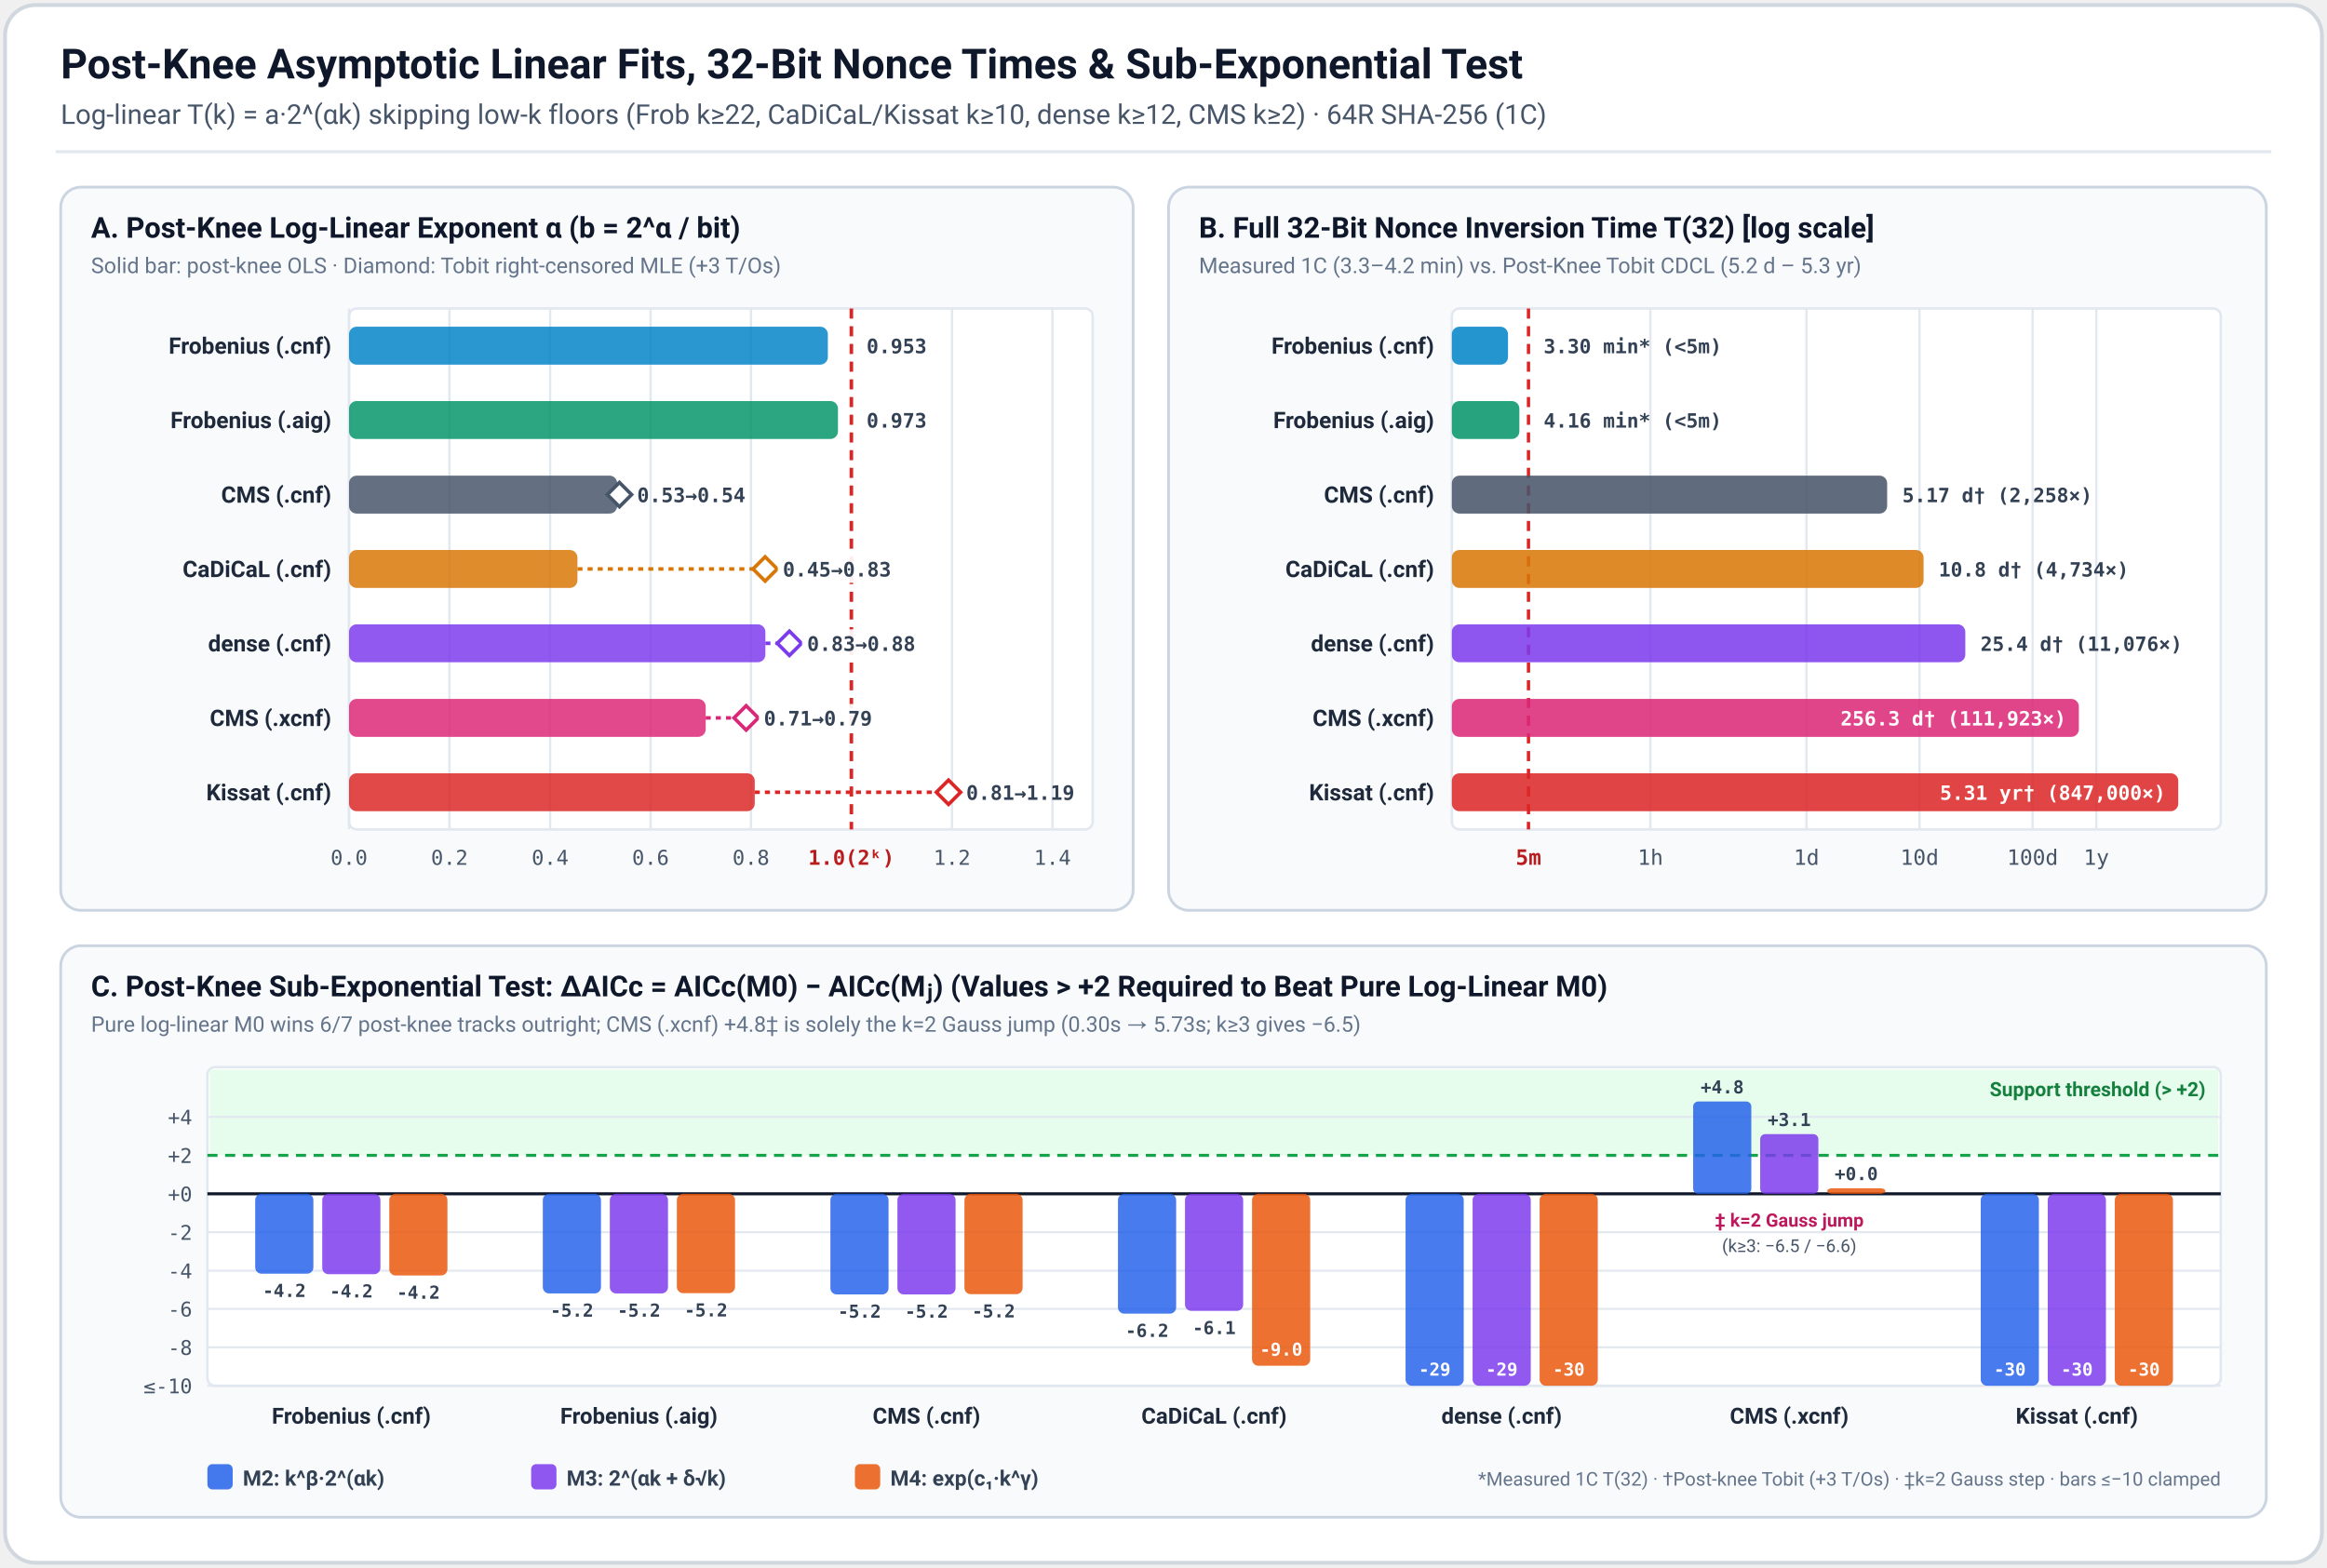
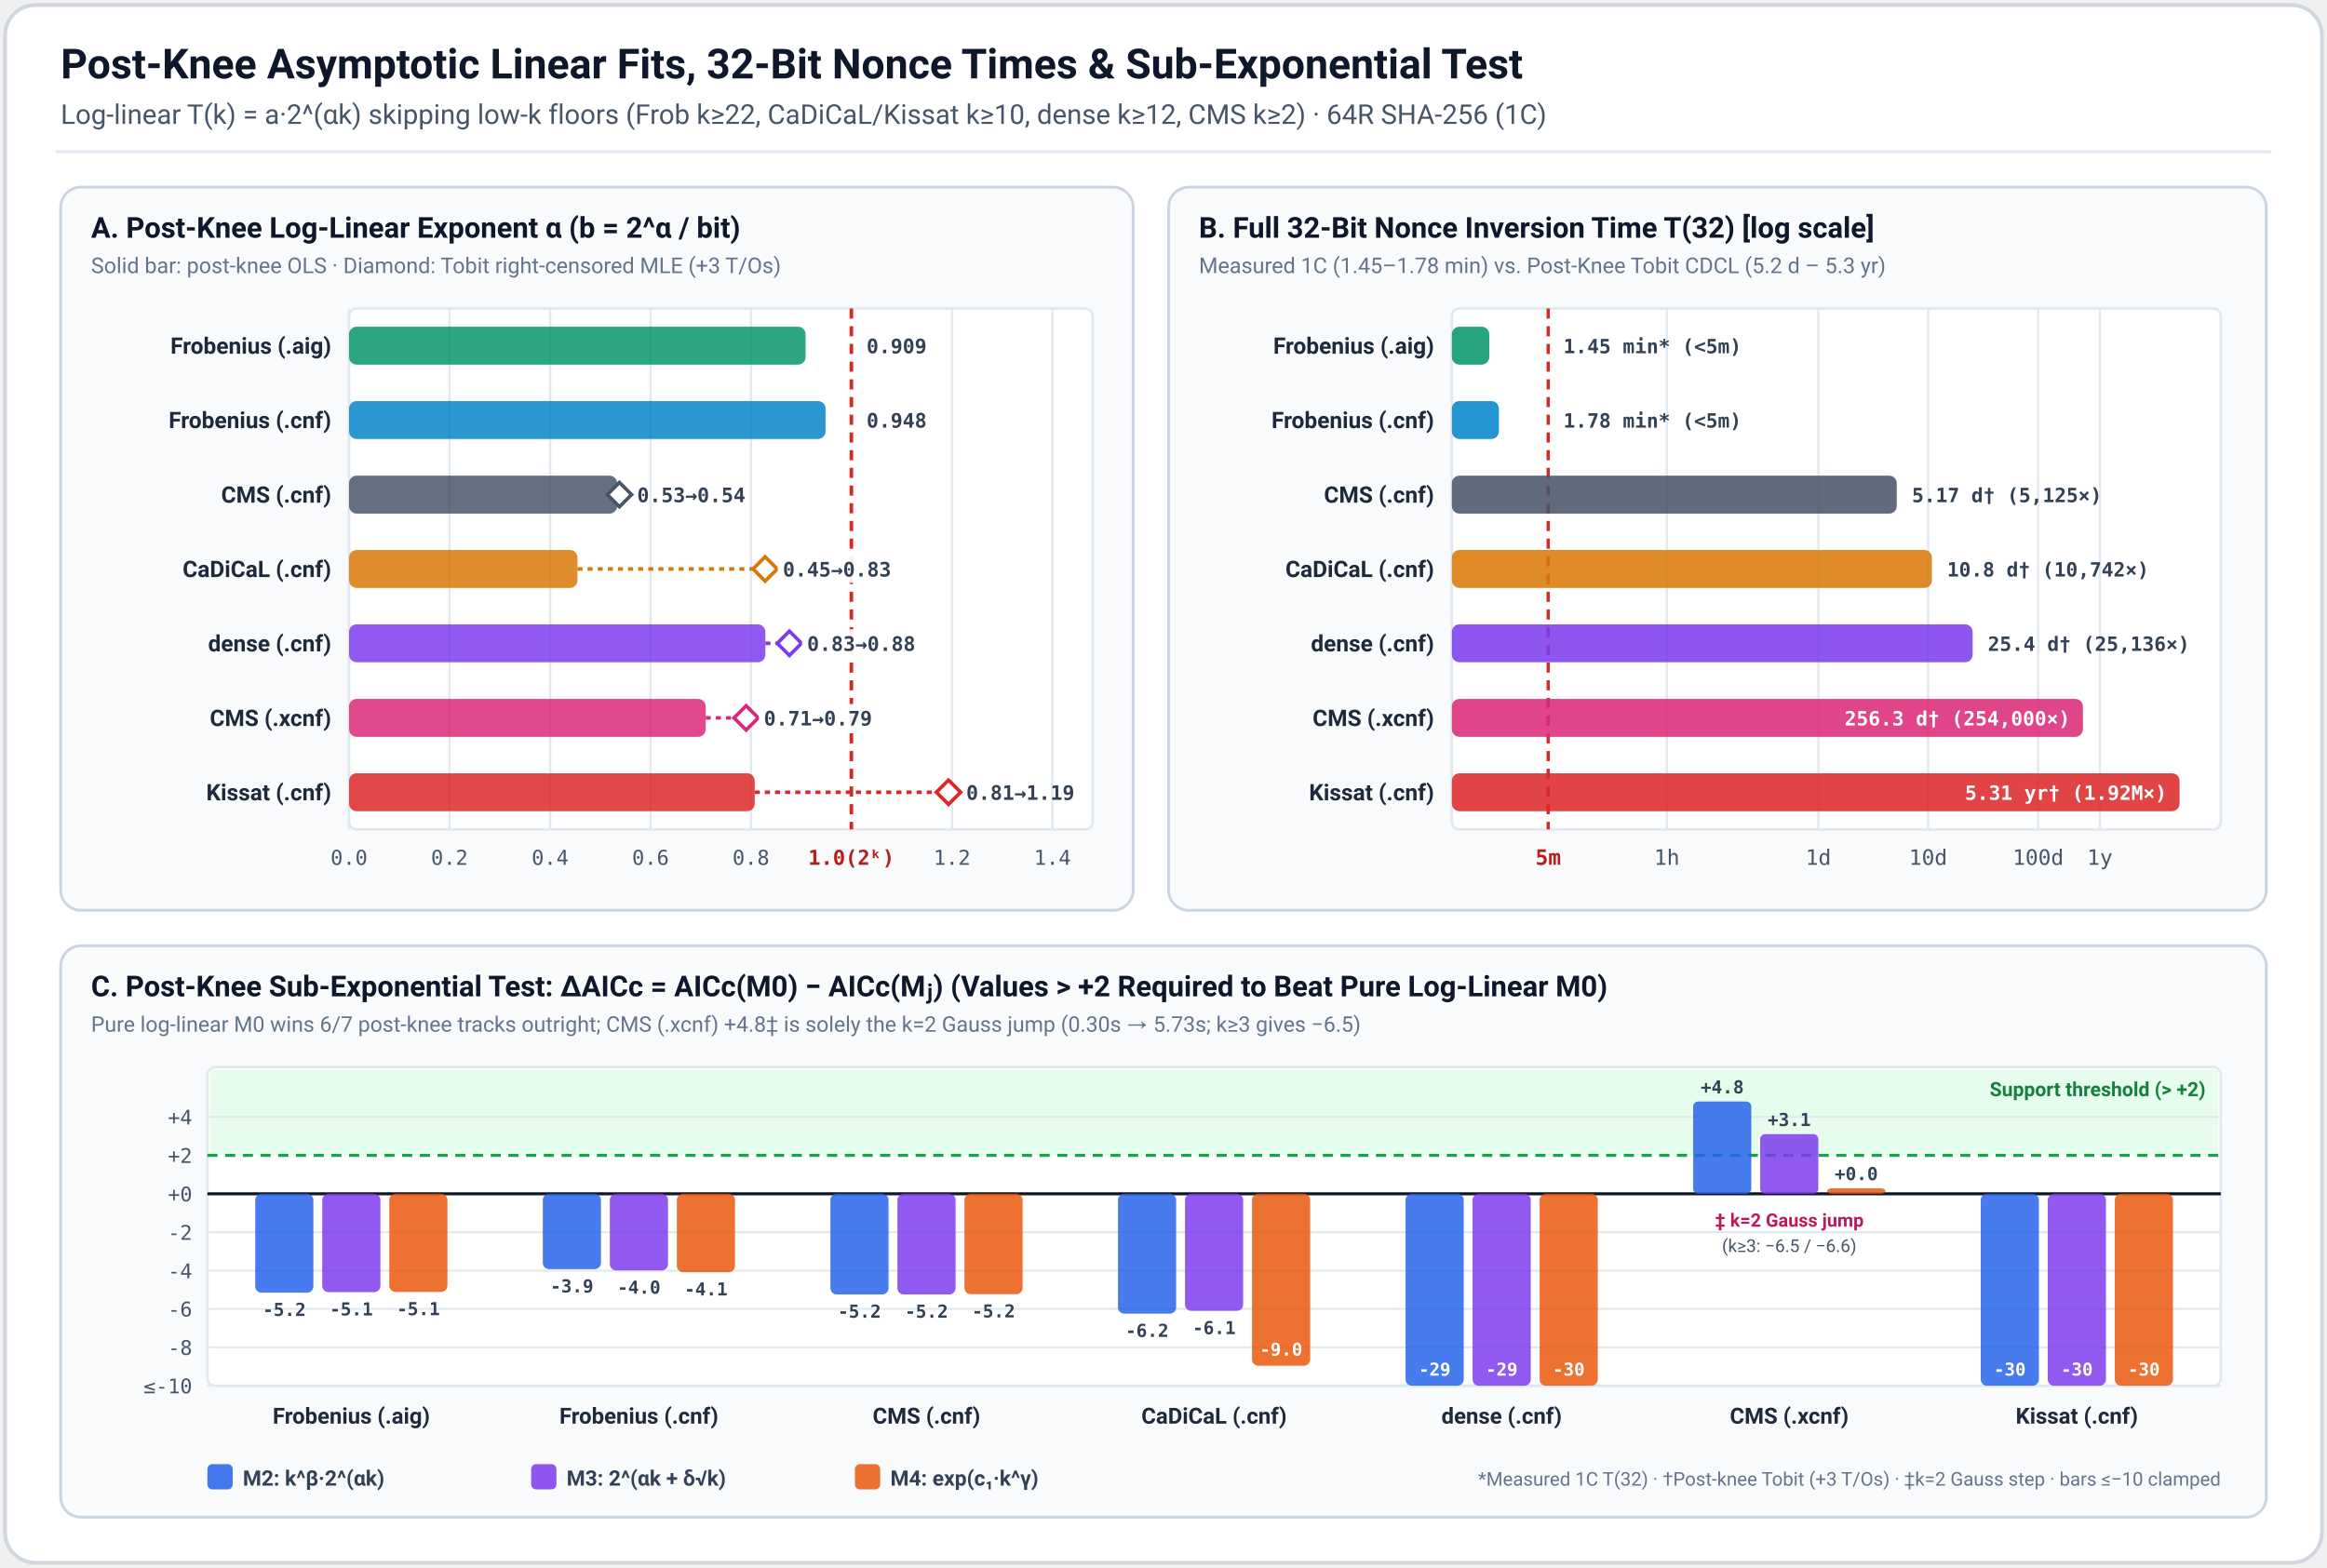
<svg xmlns="http://www.w3.org/2000/svg" viewBox="0 0 920 620" width="920" height="620" role="img" aria-label="Growth-curve analysis: doubling exponents, 32-bit nonce inversion times, and AICc model selection across 7 SAT tracks">
  <rect x="2" y="2" width="916" height="616" rx="12" fill="#ffffff" stroke="#d0d7de" stroke-width="1.5" />
  <g font-family="system-ui, -apple-system, 'Segoe UI', Roboto, Helvetica, Arial, sans-serif">
    <text x="24" y="31" font-size="16.4" font-weight="700" fill="#0f172a">Post-Knee Asymptotic Linear Fits, 32-Bit Nonce Times &amp; Sub-Exponential Test</text>
    <text x="24" y="49" font-size="10.8" fill="#475569">Log-linear T(k) = a·2^(αk) skipping low-k floors (Frob k≥22, CaDiCaL/Kissat k≥10, dense k≥12, CMS k≥2) · 64R SHA-256 (1C)</text>
    <line x1="22" y1="60" x2="898" y2="60" stroke="#e2e8f0" stroke-width="1.2" />
    <rect x="24" y="74" width="424" height="286" rx="8" fill="#f8fafc" stroke="#cbd5e1" stroke-width="1.1" />
    <text x="36" y="94" font-size="11.4" font-weight="700" fill="#0f172a">A. Post-Knee Log-Linear Exponent α  (b = 2^α / bit)</text>
    <text x="36" y="108" font-size="8.6" fill="#64748b">Solid bar: post-knee OLS · Diamond: Tobit right-censored MLE (+3 T/Os)</text>
    <rect x="138" y="122" width="294" height="206" rx="3" fill="#ffffff" stroke="#e2e8f0" stroke-width="1" />
    <line x1="138.0" y1="122" x2="138.0" y2="328" stroke="#e2e8f0" stroke-width="0.9" />
    <text x="138.0" y="342" text-anchor="middle" font-family="ui-monospace, SFMono-Regular, Menlo, Consolas, monospace" font-size="8.1" font-weight="400" fill="#475569">0.0</text>
    <line x1="177.7" y1="122" x2="177.7" y2="328" stroke="#e2e8f0" stroke-width="0.9" />
    <text x="177.7" y="342" text-anchor="middle" font-family="ui-monospace, SFMono-Regular, Menlo, Consolas, monospace" font-size="8.1" font-weight="400" fill="#475569">0.2</text>
    <line x1="217.5" y1="122" x2="217.5" y2="328" stroke="#e2e8f0" stroke-width="0.9" />
    <text x="217.5" y="342" text-anchor="middle" font-family="ui-monospace, SFMono-Regular, Menlo, Consolas, monospace" font-size="8.1" font-weight="400" fill="#475569">0.4</text>
    <line x1="257.2" y1="122" x2="257.2" y2="328" stroke="#e2e8f0" stroke-width="0.9" />
    <text x="257.2" y="342" text-anchor="middle" font-family="ui-monospace, SFMono-Regular, Menlo, Consolas, monospace" font-size="8.1" font-weight="400" fill="#475569">0.6</text>
    <line x1="296.9" y1="122" x2="296.9" y2="328" stroke="#e2e8f0" stroke-width="0.9" />
    <text x="296.9" y="342" text-anchor="middle" font-family="ui-monospace, SFMono-Regular, Menlo, Consolas, monospace" font-size="8.1" font-weight="400" fill="#475569">0.8</text>
    <line x1="336.6" y1="122" x2="336.6" y2="328" stroke="#dc2626" stroke-width="1.4" stroke-dasharray="4,3" />
    <text x="336.6" y="342" text-anchor="middle" font-family="ui-monospace, SFMono-Regular, Menlo, Consolas, monospace" font-size="8.1" font-weight="700" fill="#b91c1c">1.0(2ᵏ)</text>
    <line x1="376.4" y1="122" x2="376.4" y2="328" stroke="#e2e8f0" stroke-width="0.9" />
    <text x="376.4" y="342" text-anchor="middle" font-family="ui-monospace, SFMono-Regular, Menlo, Consolas, monospace" font-size="8.1" font-weight="400" fill="#475569">1.2</text>
    <line x1="416.1" y1="122" x2="416.1" y2="328" stroke="#e2e8f0" stroke-width="0.9" />
    <text x="416.1" y="342" text-anchor="middle" font-family="ui-monospace, SFMono-Regular, Menlo, Consolas, monospace" font-size="8.1" font-weight="400" fill="#475569">1.4</text>
-     <text x="131" y="139.9" text-anchor="end" font-size="9.0" font-weight="600" fill="#1e293b">Frobenius (.cnf)</text>
-     <rect x="138" y="129.2" width="189.3" height="15" rx="3" fill="#0284c7" opacity="0.84" />
-     <text x="342.6" y="139.7" font-family="ui-monospace, SFMono-Regular, Menlo, Consolas, monospace" font-size="7.9" font-weight="700" fill="#334155">0.953</text>
-     <text x="131" y="169.3" text-anchor="end" font-size="9.0" font-weight="600" fill="#1e293b">Frobenius (.aig)</text>
-     <rect x="138" y="158.6" width="193.3" height="15" rx="3" fill="#059669" opacity="0.84" />
-     <text x="342.6" y="169.1" font-family="ui-monospace, SFMono-Regular, Menlo, Consolas, monospace" font-size="7.9" font-weight="700" fill="#334155">0.973</text>
+     <text x="131" y="139.9" text-anchor="end" font-size="9.0" font-weight="600" fill="#1e293b">Frobenius (.aig)</text>
+     <rect x="138" y="129.2" width="180.5" height="15" rx="3" fill="#059669" opacity="0.84" />
+     <text x="342.6" y="139.7" font-family="ui-monospace, SFMono-Regular, Menlo, Consolas, monospace" font-size="7.9" font-weight="700" fill="#334155">0.909</text>
+     <text x="131" y="169.3" text-anchor="end" font-size="9.0" font-weight="600" fill="#1e293b">Frobenius (.cnf)</text>
+     <rect x="138" y="158.6" width="188.4" height="15" rx="3" fill="#0284c7" opacity="0.84" />
+     <text x="342.6" y="169.1" font-family="ui-monospace, SFMono-Regular, Menlo, Consolas, monospace" font-size="7.9" font-weight="700" fill="#334155">0.948</text>
    <text x="131" y="198.8" text-anchor="end" font-size="9.0" font-weight="600" fill="#1e293b">CMS (.cnf)</text>
    <rect x="138" y="188.1" width="106.0" height="15" rx="3" fill="#475569" opacity="0.84" />
    <polygon points="244.9,190.8 249.7,195.6 244.9,200.4 240.1,195.6" fill="#ffffff" stroke="#475569" stroke-width="1.4" />
    <text x="251.9" y="198.6" font-family="ui-monospace, SFMono-Regular, Menlo, Consolas, monospace" font-size="7.9" font-weight="700" fill="#334155">0.53→0.54</text>
    <text x="131" y="228.2" text-anchor="end" font-size="9.0" font-weight="600" fill="#1e293b">CaDiCaL (.cnf)</text>
    <rect x="138" y="217.5" width="90.3" height="15" rx="3" fill="#d97706" opacity="0.84" />
    <line x1="228.3" y1="225.0" x2="302.5" y2="225.0" stroke="#d97706" stroke-width="1.4" stroke-dasharray="2,2" />
    <polygon points="302.5,220.2 307.3,225.0 302.5,229.8 297.7,225.0" fill="#ffffff" stroke="#d97706" stroke-width="1.4" />
    <rect x="307.5" y="219.5" width="47.2" height="11.0" rx="2" fill="#ffffff" opacity="0.92" />
    <text x="309.5" y="228.0" font-family="ui-monospace, SFMono-Regular, Menlo, Consolas, monospace" font-size="7.9" font-weight="700" fill="#334155">0.45→0.83</text>
    <text x="131" y="257.6" text-anchor="end" font-size="9.0" font-weight="600" fill="#1e293b">dense (.cnf)</text>
    <rect x="138" y="246.9" width="164.6" height="15" rx="3" fill="#7c3aed" opacity="0.84" />
    <line x1="302.6" y1="254.4" x2="312.1" y2="254.4" stroke="#7c3aed" stroke-width="1.4" stroke-dasharray="2,2" />
    <polygon points="312.1,249.6 316.9,254.4 312.1,259.2 307.3,254.4" fill="#ffffff" stroke="#7c3aed" stroke-width="1.4" />
    <rect x="317.1" y="248.9" width="47.2" height="11.0" rx="2" fill="#ffffff" opacity="0.92" />
    <text x="319.1" y="257.4" font-family="ui-monospace, SFMono-Regular, Menlo, Consolas, monospace" font-size="7.9" font-weight="700" fill="#334155">0.83→0.88</text>
    <text x="131" y="287.1" text-anchor="end" font-size="9.0" font-weight="600" fill="#1e293b">CMS (.xcnf)</text>
    <rect x="138" y="276.4" width="141.0" height="15" rx="3" fill="#db2777" opacity="0.84" />
    <line x1="279.0" y1="283.9" x2="295.0" y2="283.9" stroke="#db2777" stroke-width="1.4" stroke-dasharray="2,2" />
    <polygon points="295.0,279.1 299.8,283.9 295.0,288.7 290.2,283.9" fill="#ffffff" stroke="#db2777" stroke-width="1.4" />
    <rect x="300.0" y="278.4" width="47.2" height="11.0" rx="2" fill="#ffffff" opacity="0.92" />
    <text x="302.0" y="286.9" font-family="ui-monospace, SFMono-Regular, Menlo, Consolas, monospace" font-size="7.9" font-weight="700" fill="#334155">0.71→0.79</text>
    <text x="131" y="316.5" text-anchor="end" font-size="9.0" font-weight="600" fill="#1e293b">Kissat (.cnf)</text>
    <rect x="138" y="305.8" width="160.4" height="15" rx="3" fill="#dc2626" opacity="0.84" />
    <line x1="298.4" y1="313.3" x2="375.0" y2="313.3" stroke="#dc2626" stroke-width="1.4" stroke-dasharray="2,2" />
    <polygon points="375.0,308.5 379.8,313.3 375.0,318.1 370.2,313.3" fill="#ffffff" stroke="#dc2626" stroke-width="1.4" />
    <text x="382.0" y="316.3" font-family="ui-monospace, SFMono-Regular, Menlo, Consolas, monospace" font-size="7.9" font-weight="700" fill="#334155">0.81→1.19</text>
    <rect x="462" y="74" width="434" height="286" rx="8" fill="#f8fafc" stroke="#cbd5e1" stroke-width="1.1" />
    <text x="474" y="94" font-size="11.4" font-weight="700" fill="#0f172a">B. Full 32-Bit Nonce Inversion Time T(32)  [log scale]</text>
-     <text x="474" y="108" font-size="8.6" fill="#64748b">Measured 1C (3.3–4.2 min) vs. Post-Knee Tobit CDCL (5.2 d – 5.3 yr)</text>
+     <text x="474" y="108" font-size="8.6" fill="#64748b">Measured 1C (1.45–1.78 min) vs. Post-Knee Tobit CDCL (5.2 d – 5.3 yr)</text>
    <rect x="574" y="122" width="304" height="206" rx="3" fill="#ffffff" stroke="#e2e8f0" stroke-width="1" />
-     <line x1="604.3" y1="122" x2="604.3" y2="328" stroke="#dc2626" stroke-width="1.3" stroke-dasharray="4,3" />
-     <text x="604.3" y="342" text-anchor="middle" font-family="ui-monospace, SFMono-Regular, Menlo, Consolas, monospace" font-size="8.4" font-weight="700" fill="#b91c1c">5m</text>
-     <line x1="652.5" y1="122" x2="652.5" y2="328" stroke="#e2e8f0" stroke-width="0.9" />
-     <text x="652.5" y="342" text-anchor="middle" font-family="ui-monospace, SFMono-Regular, Menlo, Consolas, monospace" font-size="8.4" font-weight="400" fill="#475569">1h</text>
-     <line x1="714.2" y1="122" x2="714.2" y2="328" stroke="#e2e8f0" stroke-width="0.9" />
-     <text x="714.2" y="342" text-anchor="middle" font-family="ui-monospace, SFMono-Regular, Menlo, Consolas, monospace" font-size="8.4" font-weight="400" fill="#475569">1d</text>
-     <line x1="758.9" y1="122" x2="758.9" y2="328" stroke="#e2e8f0" stroke-width="0.9" />
-     <text x="758.9" y="342" text-anchor="middle" font-family="ui-monospace, SFMono-Regular, Menlo, Consolas, monospace" font-size="8.4" font-weight="400" fill="#475569">10d</text>
-     <line x1="803.6" y1="122" x2="803.6" y2="328" stroke="#e2e8f0" stroke-width="0.9" />
-     <text x="803.6" y="342" text-anchor="middle" font-family="ui-monospace, SFMono-Regular, Menlo, Consolas, monospace" font-size="8.4" font-weight="400" fill="#475569">100d</text>
-     <line x1="828.8" y1="122" x2="828.8" y2="328" stroke="#e2e8f0" stroke-width="0.9" />
-     <text x="828.8" y="342" text-anchor="middle" font-family="ui-monospace, SFMono-Regular, Menlo, Consolas, monospace" font-size="8.4" font-weight="400" fill="#475569">1y</text>
-     <text x="567" y="139.9" text-anchor="end" font-size="9.0" font-weight="600" fill="#1e293b">Frobenius (.cnf)</text>
-     <rect x="574" y="129.2" width="22.2" height="15" rx="3" fill="#0284c7" opacity="0.86" />
-     <text x="610.3" y="139.7" font-family="ui-monospace, SFMono-Regular, Menlo, Consolas, monospace" font-size="7.8" font-weight="700" fill="#334155">3.30 min* (&lt;5m)</text>
-     <text x="567" y="169.3" text-anchor="end" font-size="9.0" font-weight="600" fill="#1e293b">Frobenius (.aig)</text>
-     <rect x="574" y="158.6" width="26.7" height="15" rx="3" fill="#059669" opacity="0.86" />
-     <text x="610.3" y="169.1" font-family="ui-monospace, SFMono-Regular, Menlo, Consolas, monospace" font-size="7.8" font-weight="700" fill="#334155">4.16 min* (&lt;5m)</text>
+     <line x1="612.1" y1="122" x2="612.1" y2="328" stroke="#dc2626" stroke-width="1.3" stroke-dasharray="4,3" />
+     <text x="612.1" y="342" text-anchor="middle" font-family="ui-monospace, SFMono-Regular, Menlo, Consolas, monospace" font-size="8.4" font-weight="700" fill="#b91c1c">5m</text>
+     <line x1="659.0" y1="122" x2="659.0" y2="328" stroke="#e2e8f0" stroke-width="0.9" />
+     <text x="659.0" y="342" text-anchor="middle" font-family="ui-monospace, SFMono-Regular, Menlo, Consolas, monospace" font-size="8.4" font-weight="400" fill="#475569">1h</text>
+     <line x1="718.9" y1="122" x2="718.9" y2="328" stroke="#e2e8f0" stroke-width="0.9" />
+     <text x="718.9" y="342" text-anchor="middle" font-family="ui-monospace, SFMono-Regular, Menlo, Consolas, monospace" font-size="8.4" font-weight="400" fill="#475569">1d</text>
+     <line x1="762.3" y1="122" x2="762.3" y2="328" stroke="#e2e8f0" stroke-width="0.9" />
+     <text x="762.3" y="342" text-anchor="middle" font-family="ui-monospace, SFMono-Regular, Menlo, Consolas, monospace" font-size="8.4" font-weight="400" fill="#475569">10d</text>
+     <line x1="805.8" y1="122" x2="805.8" y2="328" stroke="#e2e8f0" stroke-width="0.9" />
+     <text x="805.8" y="342" text-anchor="middle" font-family="ui-monospace, SFMono-Regular, Menlo, Consolas, monospace" font-size="8.4" font-weight="400" fill="#475569">100d</text>
+     <line x1="830.2" y1="122" x2="830.2" y2="328" stroke="#e2e8f0" stroke-width="0.9" />
+     <text x="830.2" y="342" text-anchor="middle" font-family="ui-monospace, SFMono-Regular, Menlo, Consolas, monospace" font-size="8.4" font-weight="400" fill="#475569">1y</text>
+     <text x="567" y="139.9" text-anchor="end" font-size="9.0" font-weight="600" fill="#1e293b">Frobenius (.aig)</text>
+     <rect x="574" y="129.2" width="14.8" height="15" rx="3" fill="#059669" opacity="0.86" />
+     <text x="618.1" y="139.7" font-family="ui-monospace, SFMono-Regular, Menlo, Consolas, monospace" font-size="7.8" font-weight="700" fill="#334155">1.45 min* (&lt;5m)</text>
+     <text x="567" y="169.3" text-anchor="end" font-size="9.0" font-weight="600" fill="#1e293b">Frobenius (.cnf)</text>
+     <rect x="574" y="158.6" width="18.6" height="15" rx="3" fill="#0284c7" opacity="0.86" />
+     <text x="618.1" y="169.1" font-family="ui-monospace, SFMono-Regular, Menlo, Consolas, monospace" font-size="7.8" font-weight="700" fill="#334155">1.78 min* (&lt;5m)</text>
    <text x="567" y="198.8" text-anchor="end" font-size="9.0" font-weight="600" fill="#1e293b">CMS (.cnf)</text>
-     <rect x="574" y="188.1" width="172.1" height="15" rx="3" fill="#475569" opacity="0.86" />
-     <text x="752.1" y="198.6" font-family="ui-monospace, SFMono-Regular, Menlo, Consolas, monospace" font-size="7.8" font-weight="700" fill="#334155">5.17 d† (2,258×)</text>
+     <rect x="574" y="188.1" width="175.9" height="15" rx="3" fill="#475569" opacity="0.86" />
+     <text x="755.9" y="198.6" font-family="ui-monospace, SFMono-Regular, Menlo, Consolas, monospace" font-size="7.8" font-weight="700" fill="#334155">5.17 d† (5,125×)</text>
    <text x="567" y="228.2" text-anchor="end" font-size="9.0" font-weight="600" fill="#1e293b">CaDiCaL (.cnf)</text>
-     <rect x="574" y="217.5" width="186.5" height="15" rx="3" fill="#d97706" opacity="0.86" />
-     <text x="766.5" y="228.0" font-family="ui-monospace, SFMono-Regular, Menlo, Consolas, monospace" font-size="7.8" font-weight="700" fill="#334155">10.8 d† (4,734×)</text>
+     <rect x="574" y="217.5" width="189.8" height="15" rx="3" fill="#d97706" opacity="0.86" />
+     <text x="769.8" y="228.0" font-family="ui-monospace, SFMono-Regular, Menlo, Consolas, monospace" font-size="7.8" font-weight="700" fill="#334155">10.8 d† (10,742×)</text>
    <text x="567" y="257.6" text-anchor="end" font-size="9.0" font-weight="600" fill="#1e293b">dense (.cnf)</text>
-     <rect x="574" y="246.9" width="203.0" height="15" rx="3" fill="#7c3aed" opacity="0.86" />
-     <text x="783.0" y="257.4" font-family="ui-monospace, SFMono-Regular, Menlo, Consolas, monospace" font-size="7.8" font-weight="700" fill="#334155">25.4 d† (11,076×)</text>
+     <rect x="574" y="246.9" width="205.9" height="15" rx="3" fill="#7c3aed" opacity="0.86" />
+     <text x="785.9" y="257.4" font-family="ui-monospace, SFMono-Regular, Menlo, Consolas, monospace" font-size="7.8" font-weight="700" fill="#334155">25.4 d† (25,136×)</text>
    <text x="567" y="287.1" text-anchor="end" font-size="9.0" font-weight="600" fill="#1e293b">CMS (.xcnf)</text>
-     <rect x="574" y="276.4" width="247.9" height="15" rx="3" fill="#db2777" opacity="0.86" />
-     <text x="816.9" y="286.9" text-anchor="end" font-family="ui-monospace, SFMono-Regular, Menlo, Consolas, monospace" font-size="7.8" font-weight="700" fill="#ffffff">256.3 d† (111,923×)</text>
+     <rect x="574" y="276.4" width="249.5" height="15" rx="3" fill="#db2777" opacity="0.86" />
+     <text x="818.5" y="286.9" text-anchor="end" font-family="ui-monospace, SFMono-Regular, Menlo, Consolas, monospace" font-size="7.8" font-weight="700" fill="#ffffff">256.3 d† (254,000×)</text>
    <text x="567" y="316.5" text-anchor="end" font-size="9.0" font-weight="600" fill="#1e293b">Kissat (.cnf)</text>
-     <rect x="574" y="305.8" width="287.2" height="15" rx="3" fill="#dc2626" opacity="0.86" />
-     <text x="856.2" y="316.3" text-anchor="end" font-family="ui-monospace, SFMono-Regular, Menlo, Consolas, monospace" font-size="7.8" font-weight="700" fill="#ffffff">5.31 yr† (847,000×)</text>
+     <rect x="574" y="305.8" width="287.7" height="15" rx="3" fill="#dc2626" opacity="0.86" />
+     <text x="856.7" y="316.3" text-anchor="end" font-family="ui-monospace, SFMono-Regular, Menlo, Consolas, monospace" font-size="7.8" font-weight="700" fill="#ffffff">5.31 yr† (1.92M×)</text>
    <rect x="24" y="374" width="872" height="226" rx="8" fill="#f8fafc" stroke="#cbd5e1" stroke-width="1.1" />
    <text x="36" y="394" font-size="11.4" font-weight="700" fill="#0f172a">C. Post-Knee Sub-Exponential Test: ΔAICc = AICc(M0) − AICc(Mⱼ)  (Values &gt; +2 Required to Beat Pure Log-Linear M0)</text>
    <text x="36" y="408" font-size="8.5" fill="#64748b">Pure log-linear M0 wins 6/7 post-knee tracks outright; CMS (.xcnf) +4.8‡ is solely the k=2 Gauss jump (0.30s → 5.73s; k≥3 gives −6.5)</text>
    <rect x="82" y="422" width="796" height="126" rx="3" fill="#ffffff" stroke="#e2e8f0" stroke-width="1" />
    <rect x="83" y="423" width="794" height="33.9" fill="#dcfce7" opacity="0.7" />
    <text x="872" y="433.5" text-anchor="end" font-size="7.8" font-weight="700" fill="#15803d">Support threshold (&gt; +2)</text>
    <line x1="82" y1="441.7" x2="878" y2="441.7" stroke="#e2e8f0" stroke-width="0.8" />
    <text x="76" y="444.7" text-anchor="end" font-family="ui-monospace, SFMono-Regular, Menlo, Consolas, monospace" font-size="8.0" fill="#475569">+4</text>
    <line x1="82" y1="456.9" x2="878" y2="456.9" stroke="#16a34a" stroke-width="1.2" stroke-dasharray="4,3" />
    <text x="76" y="459.9" text-anchor="end" font-family="ui-monospace, SFMono-Regular, Menlo, Consolas, monospace" font-size="8.0" fill="#475569">+2</text>
    <line x1="82" y1="472.1" x2="878" y2="472.1" stroke="#0f172a" stroke-width="1.2" />
    <text x="76" y="475.1" text-anchor="end" font-family="ui-monospace, SFMono-Regular, Menlo, Consolas, monospace" font-size="8.0" fill="#475569">+0</text>
    <line x1="82" y1="487.3" x2="878" y2="487.3" stroke="#e2e8f0" stroke-width="0.8" />
    <text x="76" y="490.3" text-anchor="end" font-family="ui-monospace, SFMono-Regular, Menlo, Consolas, monospace" font-size="8.0" fill="#475569">-2</text>
    <line x1="82" y1="502.5" x2="878" y2="502.5" stroke="#e2e8f0" stroke-width="0.8" />
    <text x="76" y="505.5" text-anchor="end" font-family="ui-monospace, SFMono-Regular, Menlo, Consolas, monospace" font-size="8.0" fill="#475569">-4</text>
    <line x1="82" y1="517.6" x2="878" y2="517.6" stroke="#e2e8f0" stroke-width="0.8" />
    <text x="76" y="520.6" text-anchor="end" font-family="ui-monospace, SFMono-Regular, Menlo, Consolas, monospace" font-size="8.0" fill="#475569">-6</text>
    <line x1="82" y1="532.8" x2="878" y2="532.8" stroke="#e2e8f0" stroke-width="0.8" />
    <text x="76" y="535.8" text-anchor="end" font-family="ui-monospace, SFMono-Regular, Menlo, Consolas, monospace" font-size="8.0" fill="#475569">-8</text>
    <line x1="82" y1="548.0" x2="878" y2="548.0" stroke="#e2e8f0" stroke-width="0.8" />
    <text x="76" y="551.0" text-anchor="end" font-family="ui-monospace, SFMono-Regular, Menlo, Consolas, monospace" font-size="8.0" fill="#475569">≤-10</text>
-     <text x="138.9" y="563" text-anchor="middle" font-size="8.8" font-weight="600" fill="#1e293b">Frobenius (.cnf)</text>
-     <rect x="100.9" y="472.1" width="23.0" height="31.6" rx="2.5" fill="#2563eb" opacity="0.84" />
-     <text x="112.4" y="512.9" text-anchor="middle" font-family="ui-monospace, SFMono-Regular, Menlo, Consolas, monospace" font-size="7.1" font-weight="600" fill="#334155">-4.2</text>
-     <rect x="127.4" y="472.1" width="23.0" height="31.8" rx="2.5" fill="#7c3aed" opacity="0.84" />
-     <text x="138.9" y="513.1" text-anchor="middle" font-family="ui-monospace, SFMono-Regular, Menlo, Consolas, monospace" font-size="7.1" font-weight="600" fill="#334155">-4.2</text>
-     <rect x="153.9" y="472.1" width="23.0" height="32.3" rx="2.5" fill="#ea580c" opacity="0.84" />
-     <text x="165.4" y="513.6" text-anchor="middle" font-family="ui-monospace, SFMono-Regular, Menlo, Consolas, monospace" font-size="7.1" font-weight="600" fill="#334155">-4.2</text>
-     <text x="252.6" y="563" text-anchor="middle" font-size="8.8" font-weight="600" fill="#1e293b">Frobenius (.aig)</text>
-     <rect x="214.6" y="472.1" width="23.0" height="39.4" rx="2.5" fill="#2563eb" opacity="0.84" />
-     <text x="226.1" y="520.7" text-anchor="middle" font-family="ui-monospace, SFMono-Regular, Menlo, Consolas, monospace" font-size="7.1" font-weight="600" fill="#334155">-5.2</text>
-     <rect x="241.1" y="472.1" width="23.0" height="39.4" rx="2.5" fill="#7c3aed" opacity="0.84" />
-     <text x="252.6" y="520.7" text-anchor="middle" font-family="ui-monospace, SFMono-Regular, Menlo, Consolas, monospace" font-size="7.1" font-weight="600" fill="#334155">-5.2</text>
-     <rect x="267.6" y="472.1" width="23.0" height="39.3" rx="2.5" fill="#ea580c" opacity="0.84" />
-     <text x="279.1" y="520.6" text-anchor="middle" font-family="ui-monospace, SFMono-Regular, Menlo, Consolas, monospace" font-size="7.1" font-weight="600" fill="#334155">-5.2</text>
+     <text x="138.9" y="563" text-anchor="middle" font-size="8.8" font-weight="600" fill="#1e293b">Frobenius (.aig)</text>
+     <rect x="100.9" y="472.1" width="23.0" height="39.1" rx="2.5" fill="#2563eb" opacity="0.84" />
+     <text x="112.4" y="520.4" text-anchor="middle" font-family="ui-monospace, SFMono-Regular, Menlo, Consolas, monospace" font-size="7.1" font-weight="600" fill="#334155">-5.2</text>
+     <rect x="127.4" y="472.1" width="23.0" height="38.9" rx="2.5" fill="#7c3aed" opacity="0.84" />
+     <text x="138.9" y="520.2" text-anchor="middle" font-family="ui-monospace, SFMono-Regular, Menlo, Consolas, monospace" font-size="7.1" font-weight="600" fill="#334155">-5.1</text>
+     <rect x="153.9" y="472.1" width="23.0" height="38.8" rx="2.5" fill="#ea580c" opacity="0.84" />
+     <text x="165.4" y="520.1" text-anchor="middle" font-family="ui-monospace, SFMono-Regular, Menlo, Consolas, monospace" font-size="7.1" font-weight="600" fill="#334155">-5.1</text>
+     <text x="252.6" y="563" text-anchor="middle" font-size="8.8" font-weight="600" fill="#1e293b">Frobenius (.cnf)</text>
+     <rect x="214.6" y="472.1" width="23.0" height="29.8" rx="2.5" fill="#2563eb" opacity="0.84" />
+     <text x="226.1" y="511.1" text-anchor="middle" font-family="ui-monospace, SFMono-Regular, Menlo, Consolas, monospace" font-size="7.1" font-weight="600" fill="#334155">-3.9</text>
+     <rect x="241.1" y="472.1" width="23.0" height="30.3" rx="2.5" fill="#7c3aed" opacity="0.84" />
+     <text x="252.6" y="511.6" text-anchor="middle" font-family="ui-monospace, SFMono-Regular, Menlo, Consolas, monospace" font-size="7.1" font-weight="600" fill="#334155">-4.0</text>
+     <rect x="267.6" y="472.1" width="23.0" height="31.0" rx="2.5" fill="#ea580c" opacity="0.84" />
+     <text x="279.1" y="512.3" text-anchor="middle" font-family="ui-monospace, SFMono-Regular, Menlo, Consolas, monospace" font-size="7.1" font-weight="600" fill="#334155">-4.1</text>
    <text x="366.3" y="563" text-anchor="middle" font-size="8.8" font-weight="600" fill="#1e293b">CMS (.cnf)</text>
    <rect x="328.3" y="472.1" width="23.0" height="39.8" rx="2.5" fill="#2563eb" opacity="0.84" />
    <text x="339.8" y="521.1" text-anchor="middle" font-family="ui-monospace, SFMono-Regular, Menlo, Consolas, monospace" font-size="7.1" font-weight="600" fill="#334155">-5.2</text>
    <rect x="354.8" y="472.1" width="23.0" height="39.8" rx="2.5" fill="#7c3aed" opacity="0.84" />
    <text x="366.3" y="521.1" text-anchor="middle" font-family="ui-monospace, SFMono-Regular, Menlo, Consolas, monospace" font-size="7.1" font-weight="600" fill="#334155">-5.2</text>
    <rect x="381.3" y="472.1" width="23.0" height="39.7" rx="2.5" fill="#ea580c" opacity="0.84" />
    <text x="392.8" y="521.0" text-anchor="middle" font-family="ui-monospace, SFMono-Regular, Menlo, Consolas, monospace" font-size="7.1" font-weight="600" fill="#334155">-5.2</text>
    <text x="480.0" y="563" text-anchor="middle" font-size="8.8" font-weight="600" fill="#1e293b">CaDiCaL (.cnf)</text>
    <rect x="442.0" y="472.1" width="23.0" height="47.4" rx="2.5" fill="#2563eb" opacity="0.84" />
    <text x="453.5" y="528.7" text-anchor="middle" font-family="ui-monospace, SFMono-Regular, Menlo, Consolas, monospace" font-size="7.1" font-weight="600" fill="#334155">-6.2</text>
    <rect x="468.5" y="472.1" width="23.0" height="46.3" rx="2.5" fill="#7c3aed" opacity="0.84" />
    <text x="480.0" y="527.6" text-anchor="middle" font-family="ui-monospace, SFMono-Regular, Menlo, Consolas, monospace" font-size="7.1" font-weight="600" fill="#334155">-6.1</text>
    <rect x="495.0" y="472.1" width="23.0" height="68.0" rx="2.5" fill="#ea580c" opacity="0.84" />
    <text x="506.5" y="536.1" text-anchor="middle" font-family="ui-monospace, SFMono-Regular, Menlo, Consolas, monospace" font-size="7.0" font-weight="700" fill="#ffffff">-9.0</text>
    <text x="593.7" y="563" text-anchor="middle" font-size="8.8" font-weight="600" fill="#1e293b">dense (.cnf)</text>
    <rect x="555.7" y="472.1" width="23.0" height="75.9" rx="2.5" fill="#2563eb" opacity="0.84" />
    <text x="567.2" y="544.0" text-anchor="middle" font-family="ui-monospace, SFMono-Regular, Menlo, Consolas, monospace" font-size="7.0" font-weight="700" fill="#ffffff">-29</text>
    <rect x="582.2" y="472.1" width="23.0" height="75.9" rx="2.5" fill="#7c3aed" opacity="0.84" />
    <text x="593.7" y="544.0" text-anchor="middle" font-family="ui-monospace, SFMono-Regular, Menlo, Consolas, monospace" font-size="7.0" font-weight="700" fill="#ffffff">-29</text>
    <rect x="608.7" y="472.1" width="23.0" height="75.9" rx="2.5" fill="#ea580c" opacity="0.84" />
    <text x="620.2" y="544.0" text-anchor="middle" font-family="ui-monospace, SFMono-Regular, Menlo, Consolas, monospace" font-size="7.0" font-weight="700" fill="#ffffff">-30</text>
    <text x="707.4" y="563" text-anchor="middle" font-size="8.8" font-weight="600" fill="#1e293b">CMS (.xcnf)</text>
    <rect x="669.4" y="435.6" width="23.0" height="36.5" rx="2.0" fill="#2563eb" opacity="0.84" />
    <text x="680.9" y="432.4" text-anchor="middle" font-family="ui-monospace, SFMono-Regular, Menlo, Consolas, monospace" font-size="7.1" font-weight="600" fill="#334155">+4.8</text>
    <rect x="695.9" y="448.5" width="23.0" height="23.6" rx="2.0" fill="#7c3aed" opacity="0.84" />
    <text x="707.4" y="445.3" text-anchor="middle" font-family="ui-monospace, SFMono-Regular, Menlo, Consolas, monospace" font-size="7.1" font-weight="600" fill="#334155">+3.1</text>
    <rect x="722.4" y="469.9" width="23.0" height="2.2" rx="2.0" fill="#ea580c" opacity="0.84" />
    <text x="733.9" y="466.7" text-anchor="middle" font-family="ui-monospace, SFMono-Regular, Menlo, Consolas, monospace" font-size="7.1" font-weight="600" fill="#334155">+0.0</text>
    <text x="821.1" y="563" text-anchor="middle" font-size="8.8" font-weight="600" fill="#1e293b">Kissat (.cnf)</text>
    <rect x="783.1" y="472.1" width="23.0" height="75.9" rx="2.5" fill="#2563eb" opacity="0.84" />
    <text x="794.6" y="544.0" text-anchor="middle" font-family="ui-monospace, SFMono-Regular, Menlo, Consolas, monospace" font-size="7.0" font-weight="700" fill="#ffffff">-30</text>
    <rect x="809.6" y="472.1" width="23.0" height="75.9" rx="2.5" fill="#7c3aed" opacity="0.84" />
    <text x="821.1" y="544.0" text-anchor="middle" font-family="ui-monospace, SFMono-Regular, Menlo, Consolas, monospace" font-size="7.0" font-weight="700" fill="#ffffff">-30</text>
    <rect x="836.1" y="472.1" width="23.0" height="75.9" rx="2.5" fill="#ea580c" opacity="0.84" />
    <text x="847.6" y="544.0" text-anchor="middle" font-family="ui-monospace, SFMono-Regular, Menlo, Consolas, monospace" font-size="7.0" font-weight="700" fill="#ffffff">-30</text>
    <text x="707.4" y="485.1" text-anchor="middle" font-size="7.3" font-weight="700" fill="#be185d">‡ k=2 Gauss jump</text>
    <text x="707.4" y="495.1" text-anchor="middle" font-size="7.0" fill="#475569">(k≥3: −6.5 / −6.6)</text>
    <rect x="82.0" y="579" width="10" height="10" rx="2" fill="#2563eb" opacity="0.85" />
    <text x="96.0" y="587.5" font-size="8.4" font-weight="600" fill="#334155">M2: k^β·2^(αk)</text>
    <rect x="210.0" y="579" width="10" height="10" rx="2" fill="#7c3aed" opacity="0.85" />
    <text x="224.0" y="587.5" font-size="8.4" font-weight="600" fill="#334155">M3: 2^(αk + δ√k)</text>
    <rect x="338.0" y="579" width="10" height="10" rx="2" fill="#ea580c" opacity="0.85" />
    <text x="352.0" y="587.5" font-size="8.4" font-weight="600" fill="#334155">M4: exp(c₁·k^γ)</text>
    <text x="878.0" y="587.5" text-anchor="end" font-size="7.5" fill="#64748b">*Measured 1C T(32) · †Post-knee Tobit (+3 T/Os) · ‡k=2 Gauss step · bars ≤−10 clamped</text>
  </g>
</svg>
